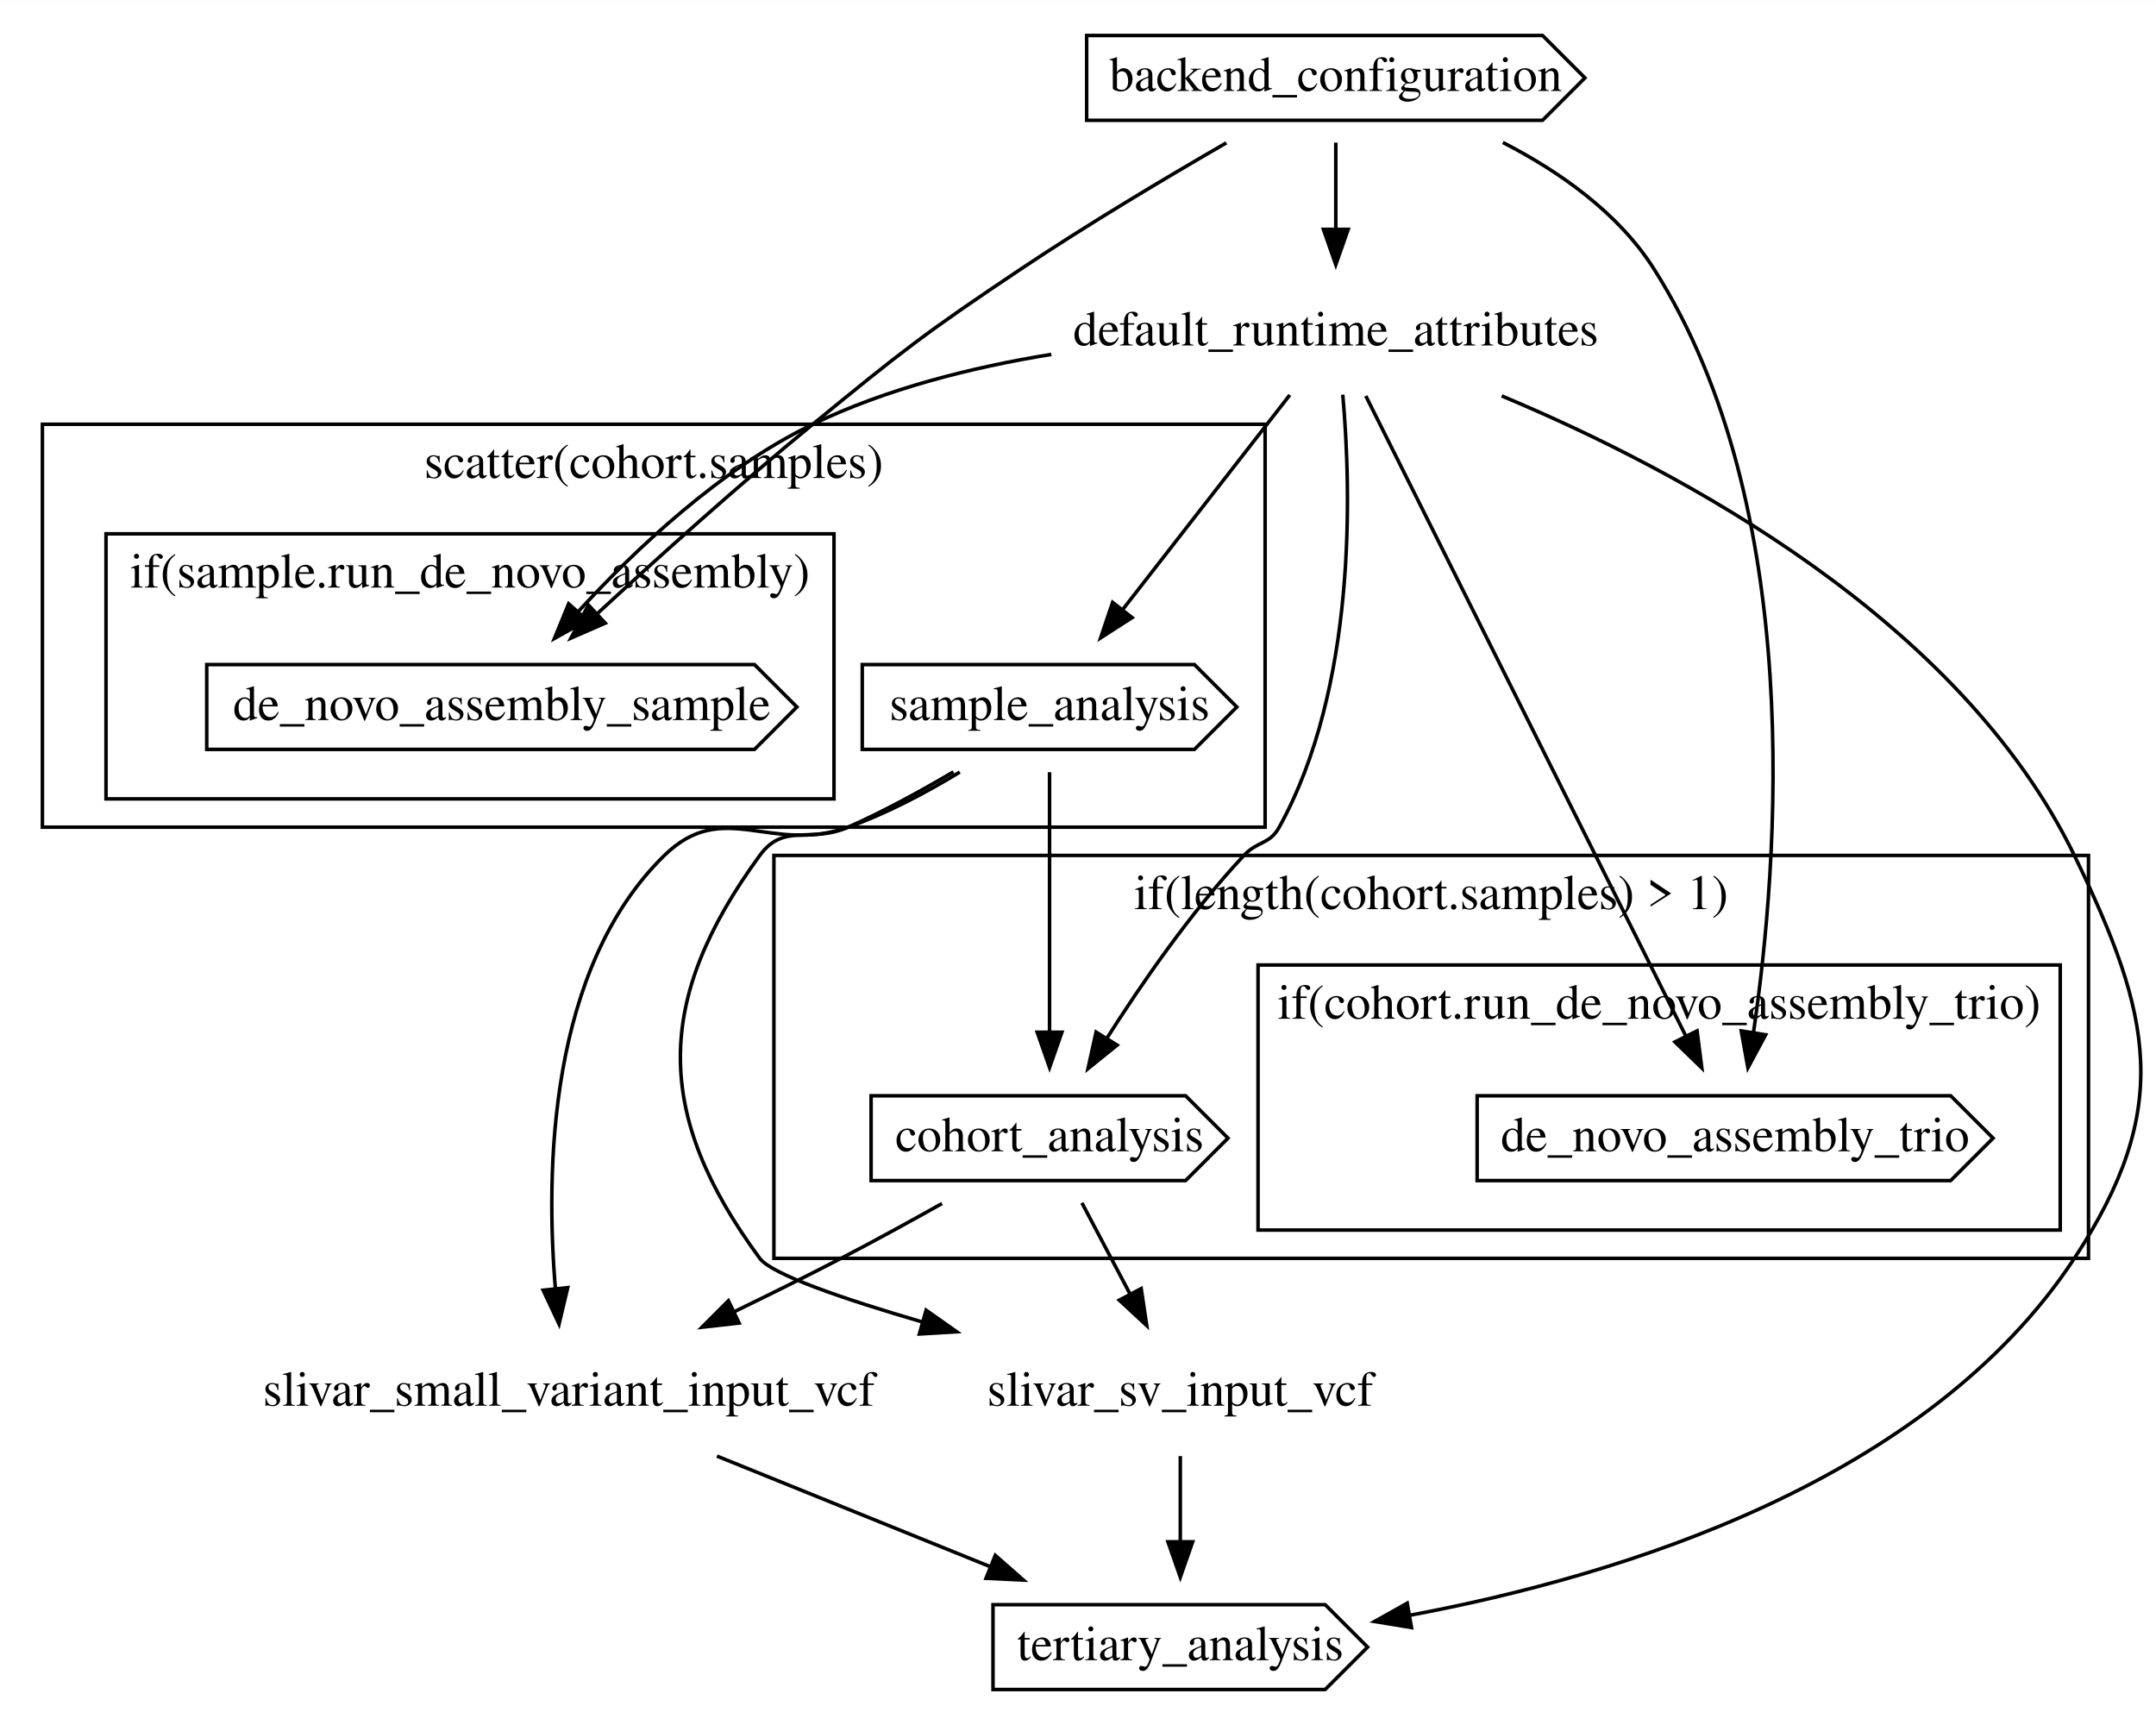
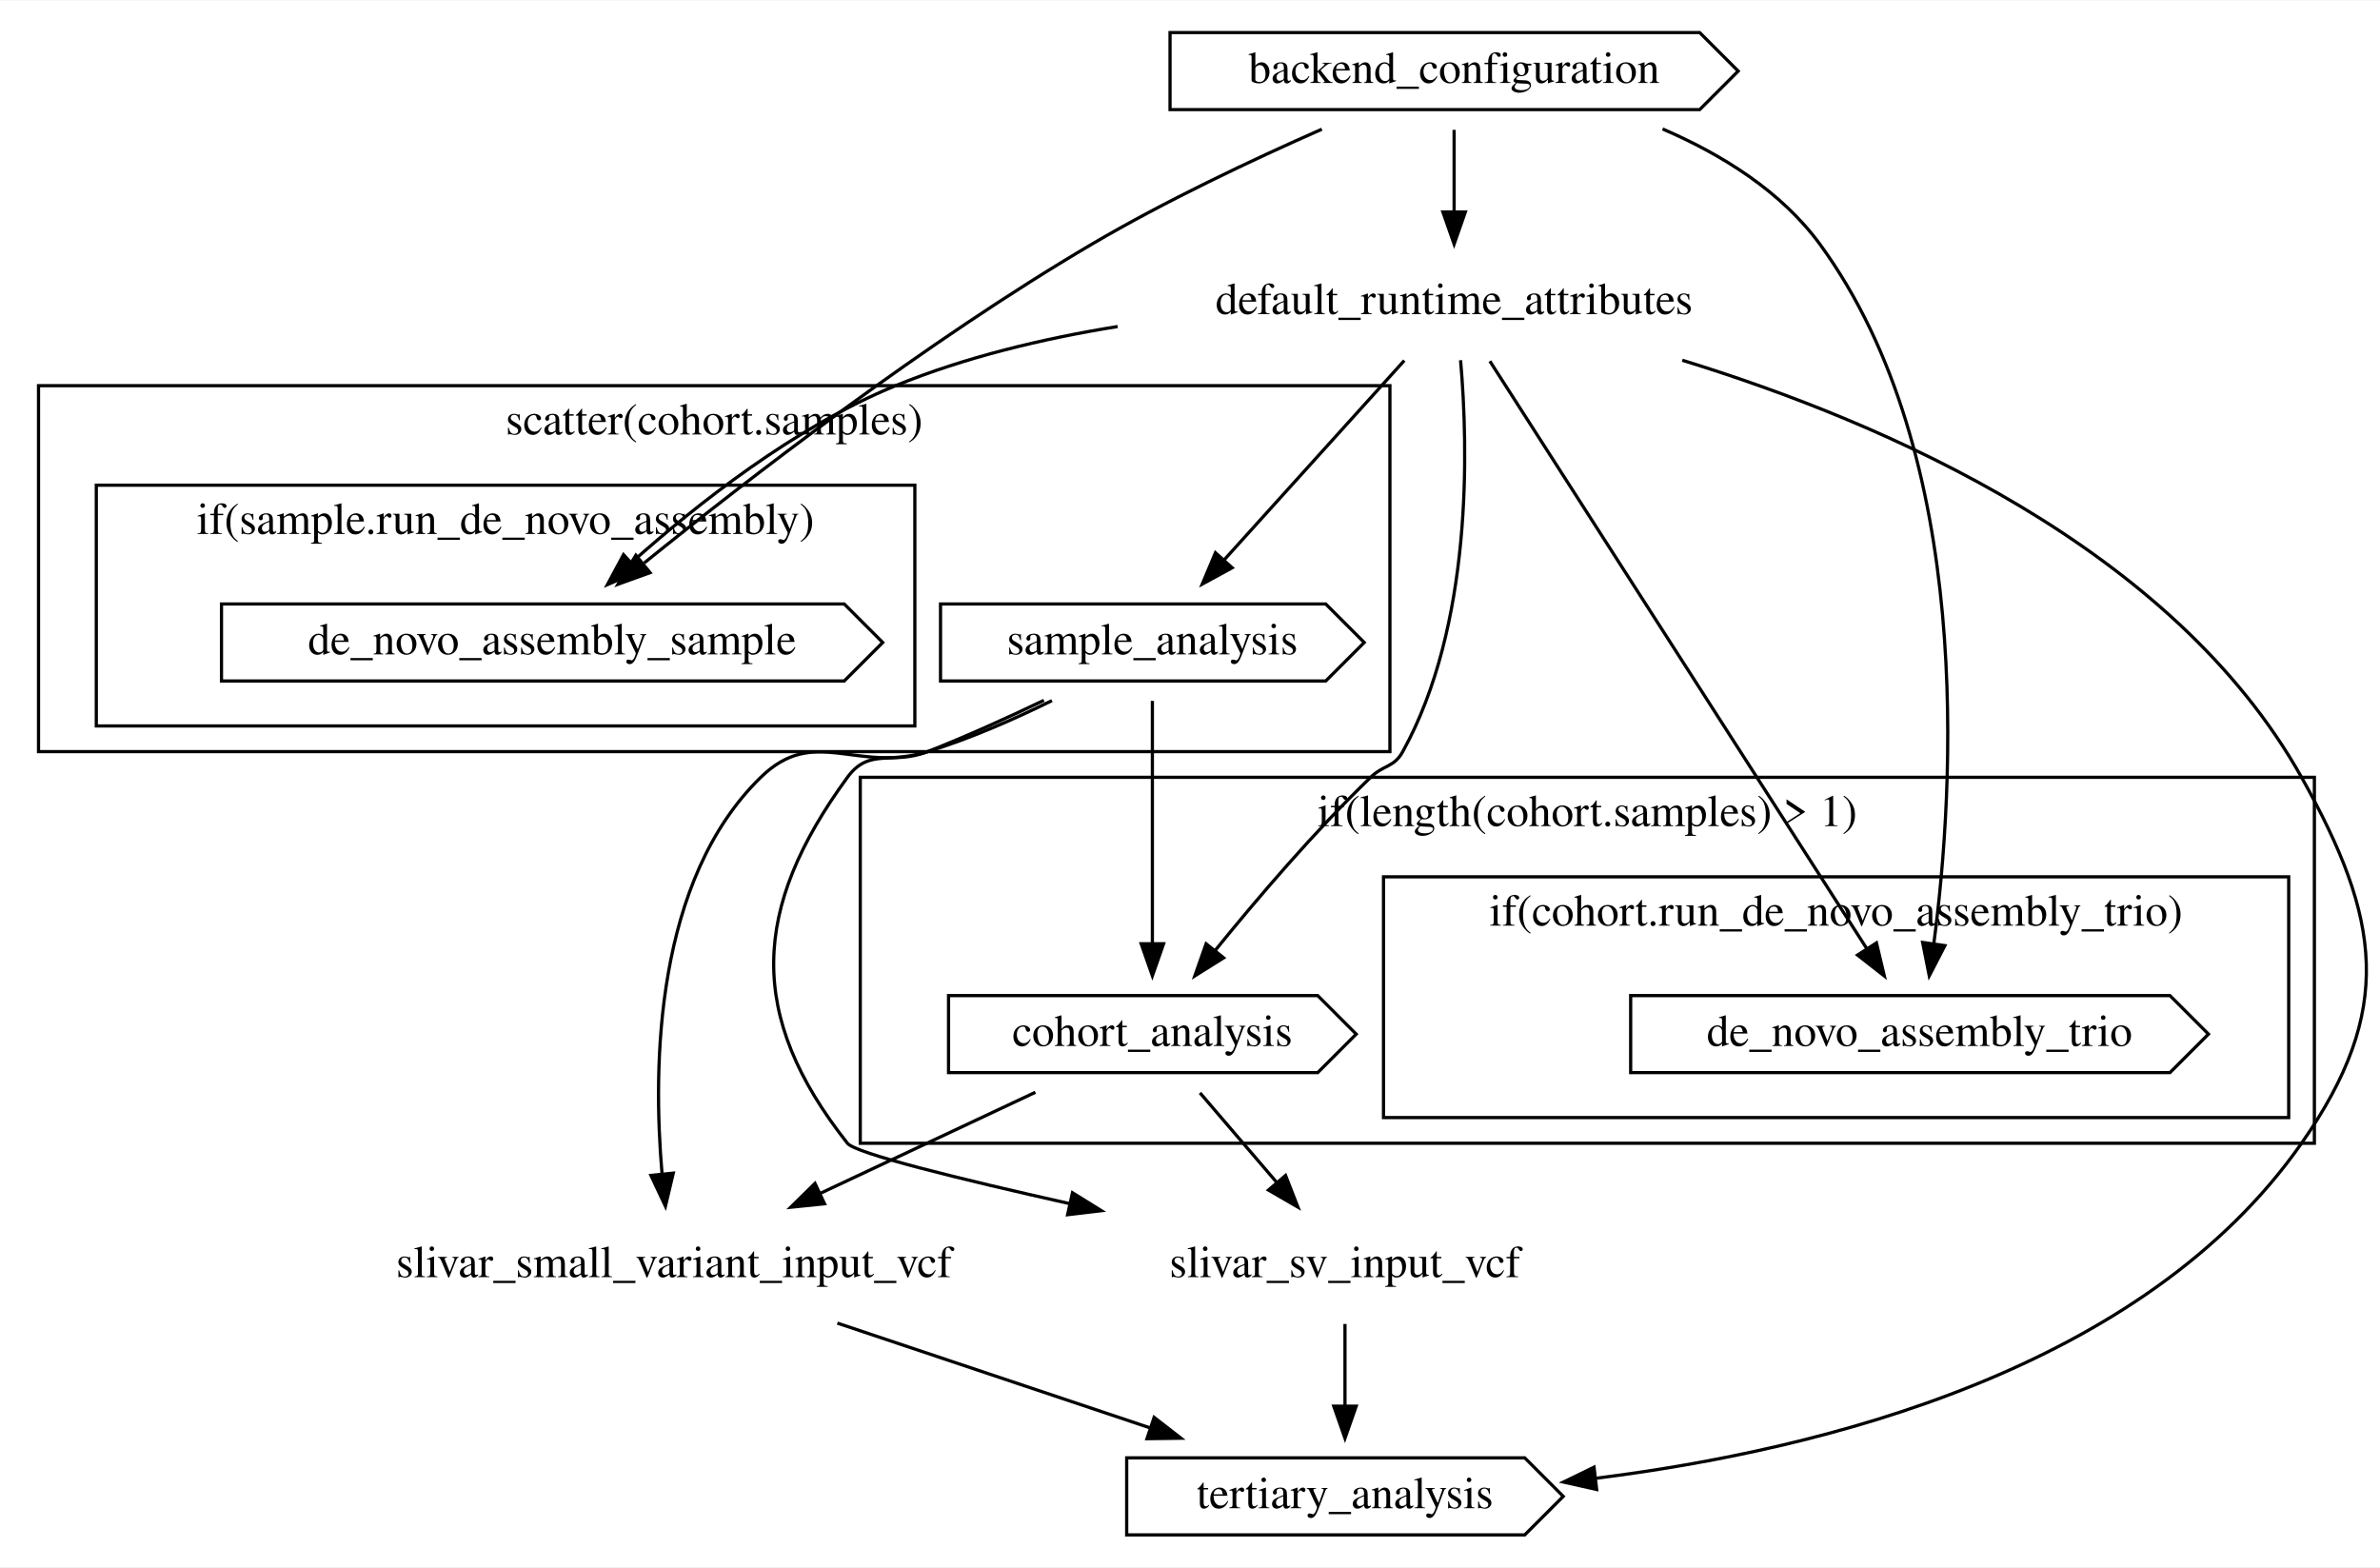
- <svg xmlns="http://www.w3.org/2000/svg" width="610pt" height="488pt" viewBox="0.00 0.00 610.10 488.00">
+ <svg xmlns="http://www.w3.org/2000/svg" width="741pt" height="488pt" viewBox="0.00 0.00 741.44 488.00">
  <g id="graph0" class="graph" transform="scale(1 1) rotate(0) translate(4 484)">
-     <polygon fill="white" stroke="none" points="-4,4 -4,-484 606.1,-484 606.1,4 -4,4" />
+     <polygon fill="white" stroke="transparent" points="-4,4 -4,-484 737.44,-484 737.44,4 -4,4" />
+     <g id="clust1" class="cluster">
+       <polygon fill="none" stroke="black" points="8,-250 8,-364 429,-364 429,-250 8,-250" />
+       <text text-anchor="middle" x="218.5" y="-348.8" font-family="Times,serif" font-size="14.00">scatter(cohort.samples)</text>
+     </g>
+     <g id="clust2" class="cluster">
+       <polygon fill="none" stroke="black" points="26,-258 26,-333 281,-333 281,-258 26,-258" />
+       <text text-anchor="middle" x="153.5" y="-317.8" font-family="Times,serif" font-size="14.00">if(sample.run_de_novo_assembly)</text>
+     </g>
    <g id="clust3" class="cluster">
-       <polygon fill="none" stroke="black" points="215,-128 215,-242 587,-242 587,-128 215,-128" />
-       <text text-anchor="middle" x="401" y="-226.8" font-family="Times,serif" font-size="14.00">if(length(cohort.samples) &gt; 1)</text>
+       <polygon fill="none" stroke="black" points="264,-128 264,-242 717,-242 717,-128 264,-128" />
+       <text text-anchor="middle" x="490.5" y="-226.8" font-family="Times,serif" font-size="14.00">if(length(cohort.samples) &gt; 1)</text>
    </g>
    <g id="clust4" class="cluster">
-       <polygon fill="none" stroke="black" points="352,-136 352,-211 579,-211 579,-136 352,-136" />
-       <text text-anchor="middle" x="465.5" y="-195.8" font-family="Times,serif" font-size="14.00">if(cohort.run_de_novo_assembly_trio)</text>
-     </g>
-     <g id="clust1" class="cluster">
-       <polygon fill="none" stroke="black" points="8,-250 8,-364 354,-364 354,-250 8,-250" />
-       <text text-anchor="middle" x="181" y="-348.8" font-family="Times,serif" font-size="14.00">scatter(cohort.samples)</text>
-     </g>
-     <g id="clust2" class="cluster">
-       <polygon fill="none" stroke="black" points="26,-258 26,-333 232,-333 232,-258 26,-258" />
-       <text text-anchor="middle" x="129" y="-317.8" font-family="Times,serif" font-size="14.00">if(sample.run_de_novo_assembly)</text>
+       <polygon fill="none" stroke="black" points="427,-136 427,-211 709,-211 709,-136 427,-136" />
+       <text text-anchor="middle" x="568" y="-195.8" font-family="Times,serif" font-size="14.00">if(cohort.run_de_novo_assembly_trio)</text>
    </g>
    <g id="node1" class="node">
-       <polygon fill="none" stroke="black" points="432.5,-474 303.5,-474 303.5,-450 432.5,-450 444.5,-462 432.5,-474" />
-       <text text-anchor="middle" x="374" y="-458.3" font-family="Times,serif" font-size="14.00">backend_configuration</text>
+       <polygon fill="none" stroke="black" points="525.5,-474 360.5,-474 360.5,-450 525.5,-450 537.5,-462 525.5,-474" />
+       <text text-anchor="middle" x="449" y="-458.3" font-family="Times,serif" font-size="14.00">backend_configuration</text>
    </g>
    <g id="node2" class="node">
-       <text text-anchor="middle" x="374" y="-386.3" font-family="Times,serif" font-size="14.00">default_runtime_attributes</text>
+       <text text-anchor="middle" x="449" y="-386.3" font-family="Times,serif" font-size="14.00">default_runtime_attributes</text>
    </g>
    <g id="edge1" class="edge">
-       <path fill="none" stroke="black" d="M374,-443.7C374,-436.21 374,-427.26 374,-418.88" />
-       <polygon fill="black" stroke="black" points="377.5,-419.14 374,-409.14 370.5,-419.14 377.5,-419.14" />
+       <path fill="none" stroke="black" d="M449,-443.7C449,-435.98 449,-426.71 449,-418.11" />
+       <polygon fill="black" stroke="black" points="452.5,-418.1 449,-408.1 445.5,-418.1 452.5,-418.1" />
    </g>
    <g id="node4" class="node">
-       <polygon fill="none" stroke="black" points="209.5,-296 54.5,-296 54.5,-272 209.5,-272 221.5,-284 209.5,-296" />
-       <text text-anchor="middle" x="138" y="-280.3" font-family="Times,serif" font-size="14.00">de_novo_assembly_sample</text>
+       <polygon fill="none" stroke="black" points="259,-296 65,-296 65,-272 259,-272 271,-284 259,-296" />
+       <text text-anchor="middle" x="168" y="-280.3" font-family="Times,serif" font-size="14.00">de_novo_assembly_sample</text>
    </g>
    <g id="edge3" class="edge">
-       <path fill="none" stroke="black" d="M343.03,-443.62C325.7,-433.62 303.84,-420.59 285,-408 257.8,-389.83 251.31,-384.73 226,-364 204.9,-346.72 182,-326.1 164.85,-310.26" />
-       <polygon fill="black" stroke="black" points="167.27,-307.73 157.56,-303.49 162.5,-312.86 167.27,-307.73" />
+       <path fill="none" stroke="black" d="M407.79,-443.89C385.96,-434.28 358.97,-421.51 336,-408 284.37,-377.63 229.2,-335.05 196.7,-308.78" />
+       <polygon fill="black" stroke="black" points="198.51,-305.75 188.54,-302.15 194.09,-311.18 198.51,-305.75" />
    </g>
    <g id="node8" class="node">
-       <polygon fill="none" stroke="black" points="548,-174 414,-174 414,-150 548,-150 560,-162 548,-174" />
-       <text text-anchor="middle" x="487" y="-158.3" font-family="Times,serif" font-size="14.00">de_novo_assembly_trio</text>
+       <polygon fill="none" stroke="black" points="672,-174 504,-174 504,-150 672,-150 684,-162 672,-174" />
+       <text text-anchor="middle" x="594" y="-158.3" font-family="Times,serif" font-size="14.00">de_novo_assembly_trio</text>
    </g>
    <g id="edge8" class="edge">
-       <path fill="none" stroke="black" d="M421.28,-443.73C437.46,-435.42 453.98,-423.76 464,-408 506.99,-340.36 499.32,-240.28 492.16,-191.64" />
-       <polygon fill="black" stroke="black" points="495.64,-191.25 490.62,-181.92 488.73,-192.35 495.64,-191.25" />
+       <path fill="none" stroke="black" d="M513.94,-443.97C532.51,-435.99 550.96,-424.48 563,-408 611.07,-342.17 604.84,-238.99 598.45,-190.25" />
+       <polygon fill="black" stroke="black" points="601.89,-189.57 597.02,-180.16 594.96,-190.55 601.89,-189.57" />
    </g>
    <g id="node3" class="node">
-       <polygon fill="none" stroke="black" points="334,-296 240,-296 240,-272 334,-272 346,-284 334,-296" />
-       <text text-anchor="middle" x="293" y="-280.3" font-family="Times,serif" font-size="14.00">sample_analysis</text>
+       <polygon fill="none" stroke="black" points="409,-296 289,-296 289,-272 409,-272 421,-284 409,-296" />
+       <text text-anchor="middle" x="355" y="-280.3" font-family="Times,serif" font-size="14.00">sample_analysis</text>
    </g>
    <g id="edge2" class="edge">
-       <path fill="none" stroke="black" d="M360.99,-372.29C348.15,-355.81 328.34,-330.37 313.41,-311.2" />
-       <polygon fill="black" stroke="black" points="316.36,-309.29 307.45,-303.56 310.84,-313.6 316.36,-309.29" />
+       <path fill="none" stroke="black" d="M433.48,-371.83C418.17,-354.89 394.62,-328.83 377.31,-309.68" />
+       <polygon fill="black" stroke="black" points="379.85,-307.27 370.55,-302.2 374.65,-311.96 379.85,-307.27" />
    </g>
    <g id="edge4" class="edge">
-       <path fill="none" stroke="black" d="M293.51,-383.77C270.87,-380.1 246.77,-374.02 226,-364 199.78,-351.35 175.61,-328.48 159.26,-310.59" />
-       <polygon fill="black" stroke="black" points="162.14,-308.56 152.89,-303.4 156.91,-313.21 162.14,-308.56" />
+       <path fill="none" stroke="black" d="M344.18,-382.43C320.83,-378.66 296.6,-372.86 275,-364 243.69,-351.16 213.17,-327.13 192.78,-308.93" />
+       <polygon fill="black" stroke="black" points="194.97,-306.19 185.23,-302.03 190.25,-311.36 194.97,-306.19" />
    </g>
    <g id="node7" class="node">
-       <polygon fill="none" stroke="black" points="331.5,-174 242.5,-174 242.5,-150 331.5,-150 343.5,-162 331.5,-174" />
-       <text text-anchor="middle" x="293" y="-158.3" font-family="Times,serif" font-size="14.00">cohort_analysis</text>
+       <polygon fill="none" stroke="black" points="406.5,-174 291.5,-174 291.5,-150 406.5,-150 418.5,-162 406.5,-174" />
+       <text text-anchor="middle" x="355" y="-158.3" font-family="Times,serif" font-size="14.00">cohort_analysis</text>
+     </g>
+     <g id="edge6" class="edge">
+       <path fill="none" stroke="black" d="M451.01,-371.93C453.42,-344.4 454.75,-289.32 433,-250 430.24,-245.02 427.1,-245.95 423,-242 405.48,-225.1 387.59,-204.14 374.56,-188.06" />
+       <polygon fill="black" stroke="black" points="377.2,-185.76 368.22,-180.14 371.74,-190.13 377.2,-185.76" />
+     </g>
+     <g id="edge7" class="edge">
+       <path fill="none" stroke="black" d="M460.14,-371.64C485.5,-332.11 547.68,-235.2 577.51,-188.7" />
+       <polygon fill="black" stroke="black" points="580.57,-190.42 583.02,-180.11 574.68,-186.63 580.57,-190.42" />
+     </g>
+     <g id="node13" class="node">
+       <polygon fill="none" stroke="black" points="471,-30 347,-30 347,-6 471,-6 483,-18 471,-30" />
+       <text text-anchor="middle" x="415" y="-14.3" font-family="Times,serif" font-size="14.00">tertiary_analysis</text>
+     </g>
+     <g id="edge14" class="edge">
+       <path fill="none" stroke="black" d="M520.08,-371.92C583.73,-352.37 673.02,-313.41 713,-242 737.75,-197.79 742.03,-169.53 713,-128 663.74,-57.53 563.78,-32.47 493.25,-23.65" />
+       <polygon fill="black" stroke="black" points="493.41,-20.14 483.07,-22.46 492.59,-27.09 493.41,-20.14" />
    </g>
    <g id="edge5" class="edge">
-       <path fill="none" stroke="black" d="M375.97,-372.37C378.41,-345 379.87,-289.53 358,-250 355.24,-245.02 351.89,-246.16 348,-242 333.06,-226.03 319.03,-205.75 308.87,-189.73" />
-       <polygon fill="black" stroke="black" points="312.12,-188.33 303.88,-181.68 306.17,-192.02 312.12,-188.33" />
+       <path fill="none" stroke="black" d="M355,-265.81C355,-246.11 355,-213.58 355,-190.39" />
+       <polygon fill="black" stroke="black" points="358.5,-190.16 355,-180.16 351.5,-190.16 358.5,-190.16" />
    </g>
-     <g id="edge7" class="edge">
-       <path fill="none" stroke="black" d="M382.49,-372.01C401.87,-333.25 449.51,-237.99 473.18,-190.64" />
-       <polygon fill="black" stroke="black" points="476.23,-192.36 477.58,-181.85 469.97,-189.23 476.23,-192.36" />
+     <g id="node11" class="node">
+       <text text-anchor="middle" x="206" y="-86.3" font-family="Times,serif" font-size="14.00">slivar_small_variant_input_vcf</text>
    </g>
-     <g id="node13" class="node">
-       <polygon fill="none" stroke="black" points="371,-30 277,-30 277,-6 371,-6 383,-18 371,-30" />
-       <text text-anchor="middle" x="330" y="-14.3" font-family="Times,serif" font-size="14.00">tertiary_analysis</text>
+     <g id="edge9" class="edge">
+       <path fill="none" stroke="black" d="M323.71,-265.89C311.88,-260.06 298.11,-254.01 285,-250 262.64,-243.17 249.73,-258.33 233,-242 200.15,-209.94 199.3,-152.61 202.24,-118.56" />
+       <polygon fill="black" stroke="black" points="205.75,-118.7 203.3,-108.39 198.79,-117.98 205.75,-118.7" />
+     </g>
+     <g id="node12" class="node">
+       <text text-anchor="middle" x="415" y="-86.3" font-family="Times,serif" font-size="14.00">slivar_sv_input_vcf</text>
+     </g>
+     <g id="edge11" class="edge">
+       <path fill="none" stroke="black" d="M321.21,-265.98C309.85,-260.55 297,-254.73 285,-250 274.15,-245.73 266.88,-251.42 260,-242 230.13,-201.08 228.61,-167.77 260,-128 262.5,-124.84 294.84,-116.89 329.35,-109.16" />
+       <polygon fill="black" stroke="black" points="330.11,-112.58 339.11,-106.99 328.59,-105.74 330.11,-112.58" />
+     </g>
+     <g id="edge10" class="edge">
+       <path fill="none" stroke="black" d="M318.55,-143.88C298.36,-134.39 273.08,-122.51 251.59,-112.42" />
+       <polygon fill="black" stroke="black" points="252.87,-109.15 242.33,-108.07 249.89,-115.49 252.87,-109.15" />
+     </g>
+     <g id="edge12" class="edge">
+       <path fill="none" stroke="black" d="M369.83,-143.7C377.02,-135.3 385.8,-125.07 393.69,-115.86" />
+       <polygon fill="black" stroke="black" points="396.49,-117.97 400.34,-108.1 391.17,-113.42 396.49,-117.97" />
    </g>
    <g id="edge15" class="edge">
-       <path fill="none" stroke="black" d="M420.95,-372.02C472.04,-350.64 550.74,-308.44 583,-242 605.13,-196.42 610.85,-170.33 583,-128 541.51,-64.94 455.01,-38.21 394.78,-26.98" />
-       <polygon fill="black" stroke="black" points="395.42,-23.53 384.97,-25.25 394.21,-30.43 395.42,-23.53" />
-     </g>
-     <g id="edge6" class="edge">
-       <path fill="none" stroke="black" d="M293,-265.55C293,-246.27 293,-214.9 293,-191.92" />
-       <polygon fill="black" stroke="black" points="296.5,-191.98 293,-181.98 289.5,-191.98 296.5,-191.98" />
-     </g>
-     <g id="node11" class="node">
-       <text text-anchor="middle" x="157" y="-86.3" font-family="Times,serif" font-size="14.00">slivar_small_variant_input_vcf</text>
-     </g>
-     <g id="edge10" class="edge">
-       <path fill="none" stroke="black" d="M267.6,-265.58C258.06,-259.78 246.89,-253.84 236,-250 213.95,-242.23 200.73,-258.33 184,-242 151.27,-210.05 150.3,-153.01 153.21,-118.92" />
-       <polygon fill="black" stroke="black" points="156.65,-119.71 154.2,-109.4 149.69,-118.99 156.65,-119.71" />
-     </g>
-     <g id="node12" class="node">
-       <text text-anchor="middle" x="330" y="-86.3" font-family="Times,serif" font-size="14.00">slivar_sv_input_vcf</text>
-     </g>
-     <g id="edge12" class="edge">
-       <path fill="none" stroke="black" d="M265.8,-265.65C256.56,-260.2 246.04,-254.45 236,-250 225.33,-245.27 217.88,-251.42 211,-242 181.13,-201.08 180.96,-168.8 211,-128 214.32,-123.49 234.44,-116.57 257.22,-109.93" />
-       <polygon fill="black" stroke="black" points="258.07,-113.33 266.73,-107.22 256.16,-106.59 258.07,-113.33" />
-     </g>
-     <g id="edge9" class="edge">
-       <path fill="none" stroke="black" d="M262.57,-143.51C253.45,-138.39 243.37,-132.87 234,-128 224.23,-122.93 213.65,-117.69 203.56,-112.8" />
-       <polygon fill="black" stroke="black" points="205.16,-109.69 194.63,-108.51 202.13,-116 205.16,-109.69" />
-     </g>
-     <g id="edge11" class="edge">
-       <path fill="none" stroke="black" d="M302.15,-143.7C306.28,-135.87 311.27,-126.44 315.87,-117.73" />
-       <polygon fill="black" stroke="black" points="318.93,-119.44 320.51,-108.96 312.74,-116.17 318.93,-119.44" />
+       <path fill="none" stroke="black" d="M256.86,-71.97C286.19,-62.14 323.25,-49.73 354.12,-39.39" />
+       <polygon fill="black" stroke="black" points="355.54,-42.61 363.91,-36.11 353.32,-35.97 355.54,-42.61" />
    </g>
    <g id="edge13" class="edge">
-       <path fill="none" stroke="black" d="M198.88,-72.05C222.24,-62.6 251.58,-50.73 276.58,-40.61" />
-       <polygon fill="black" stroke="black" points="277.64,-43.96 285.6,-36.97 275.02,-37.47 277.64,-43.96" />
-     </g>
-     <g id="edge14" class="edge">
-       <path fill="none" stroke="black" d="M330,-72.05C330,-64.68 330,-55.84 330,-47.51" />
-       <polygon fill="black" stroke="black" points="333.5,-47.79 330,-37.79 326.5,-47.79 333.5,-47.79" />
+       <path fill="none" stroke="black" d="M415,-71.7C415,-63.98 415,-54.71 415,-46.11" />
+       <polygon fill="black" stroke="black" points="418.5,-46.1 415,-36.1 411.5,-46.1 418.5,-46.1" />
    </g>
  </g>
</svg>
